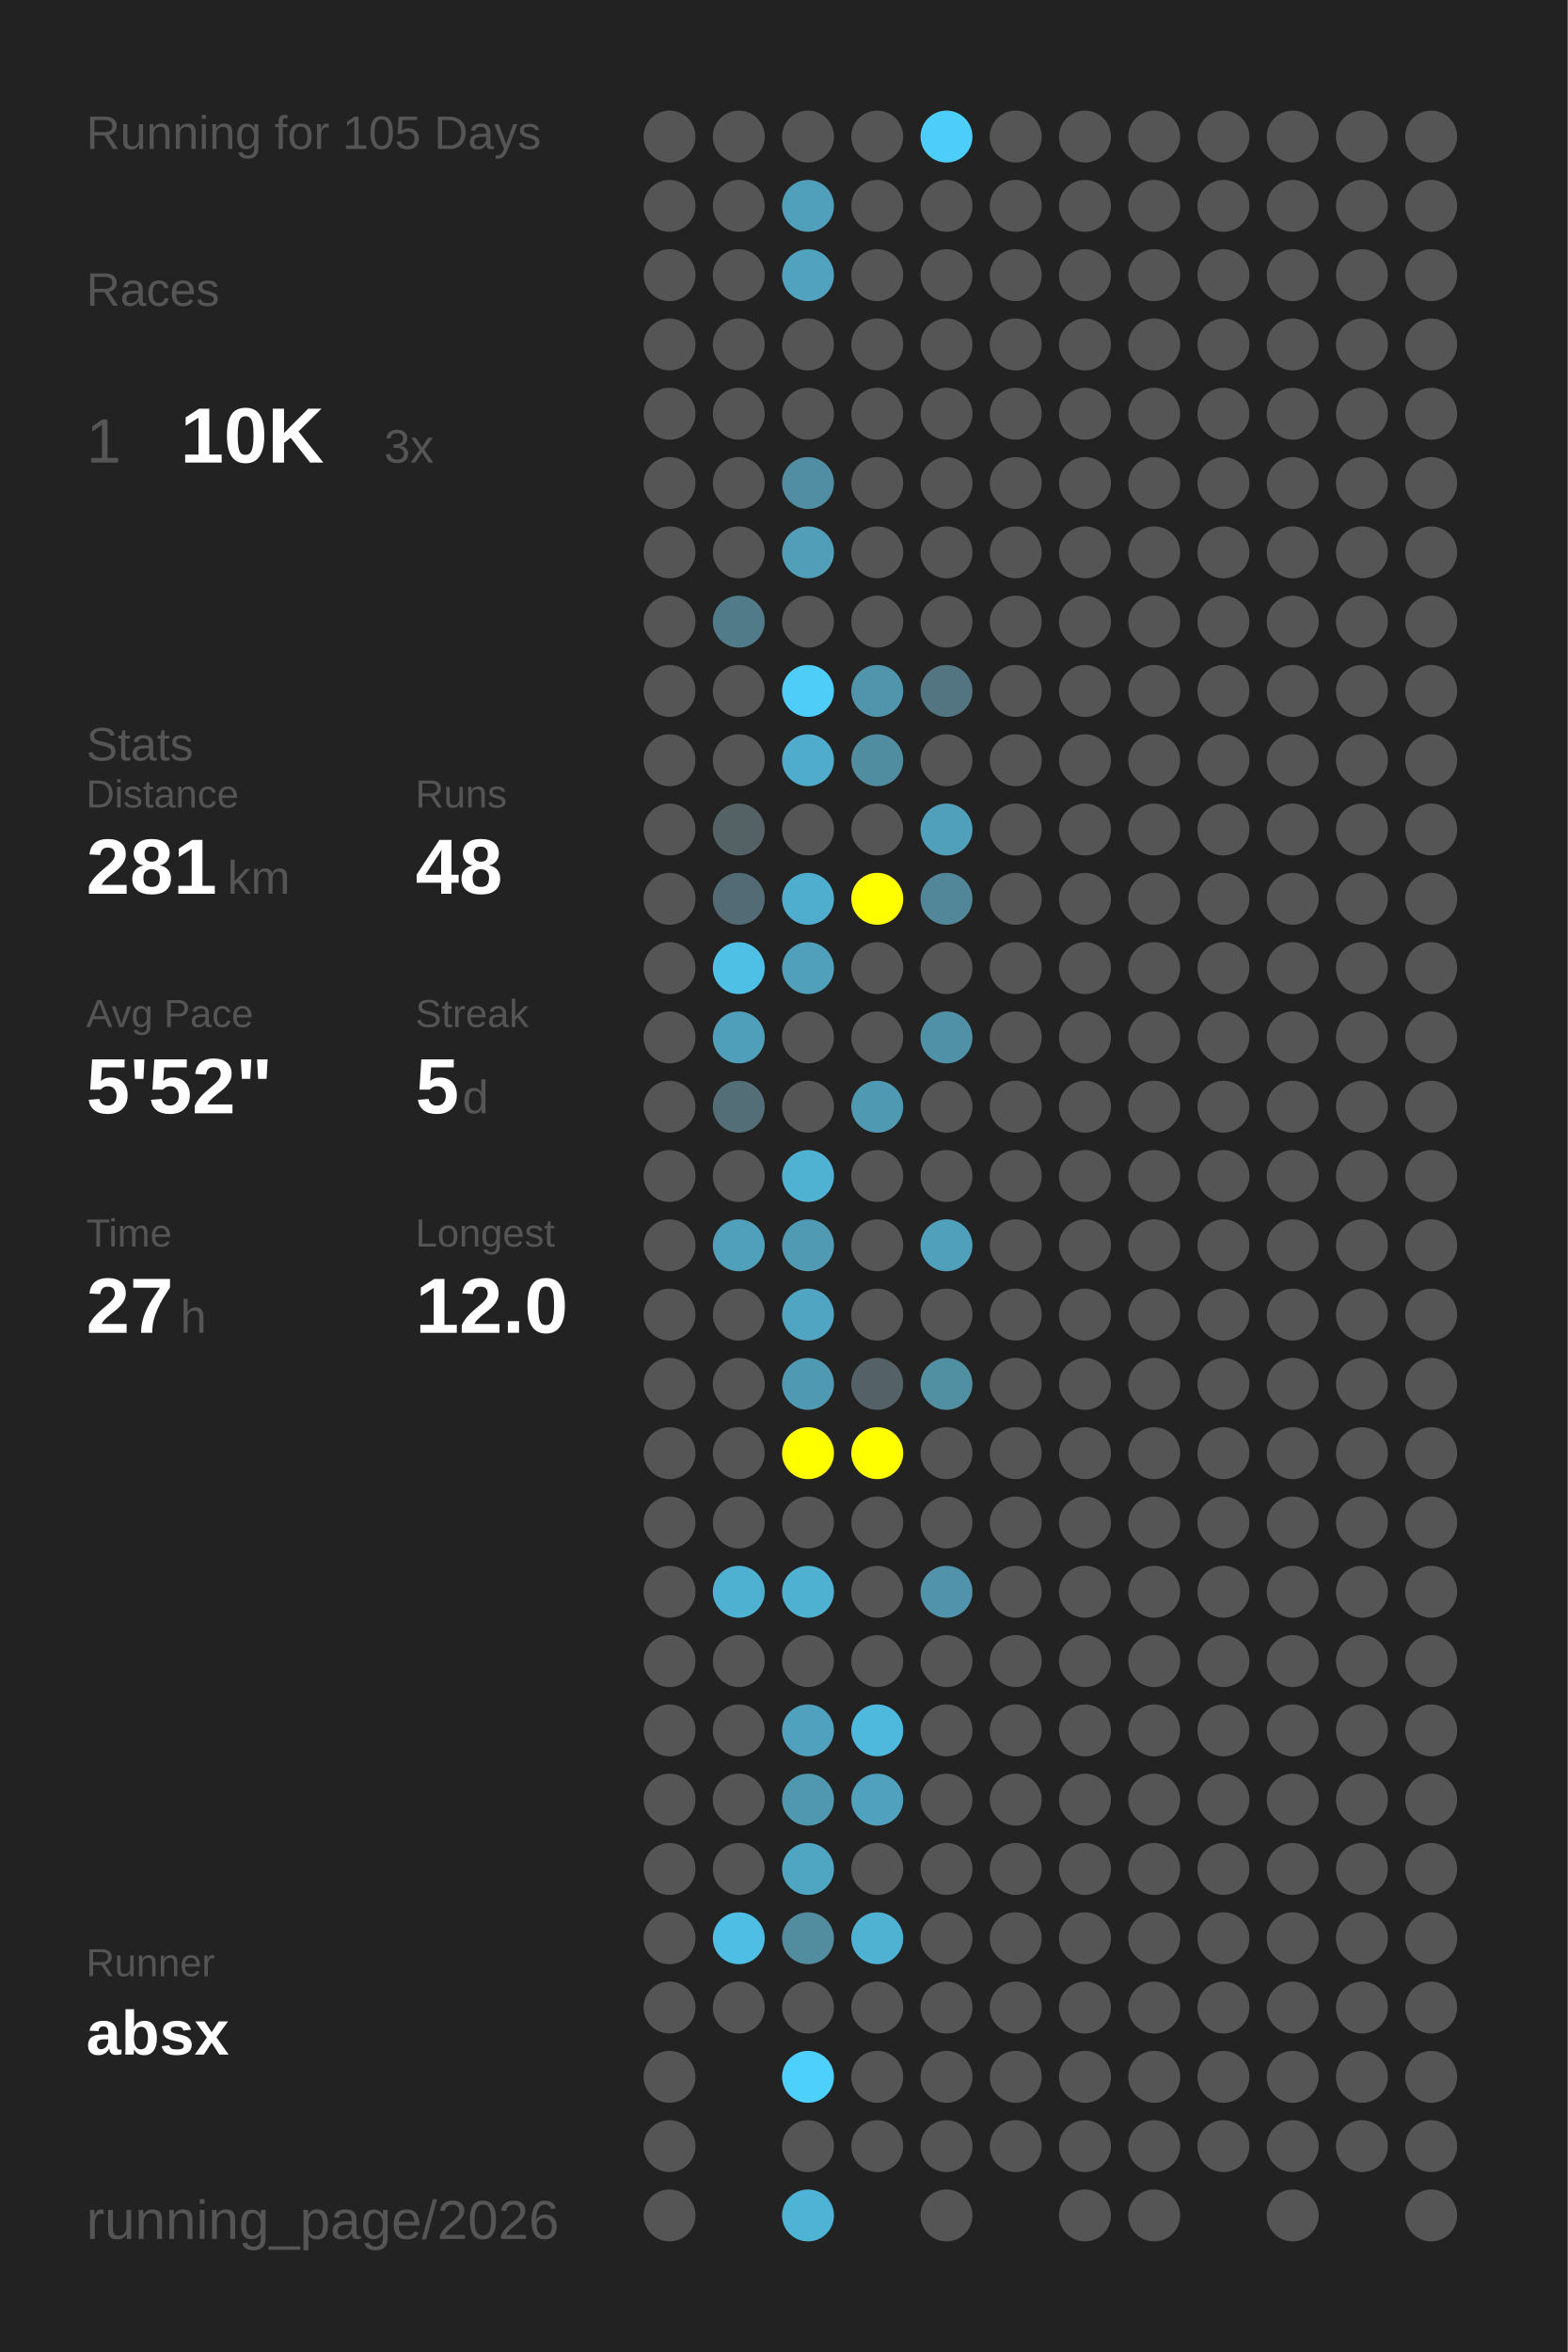
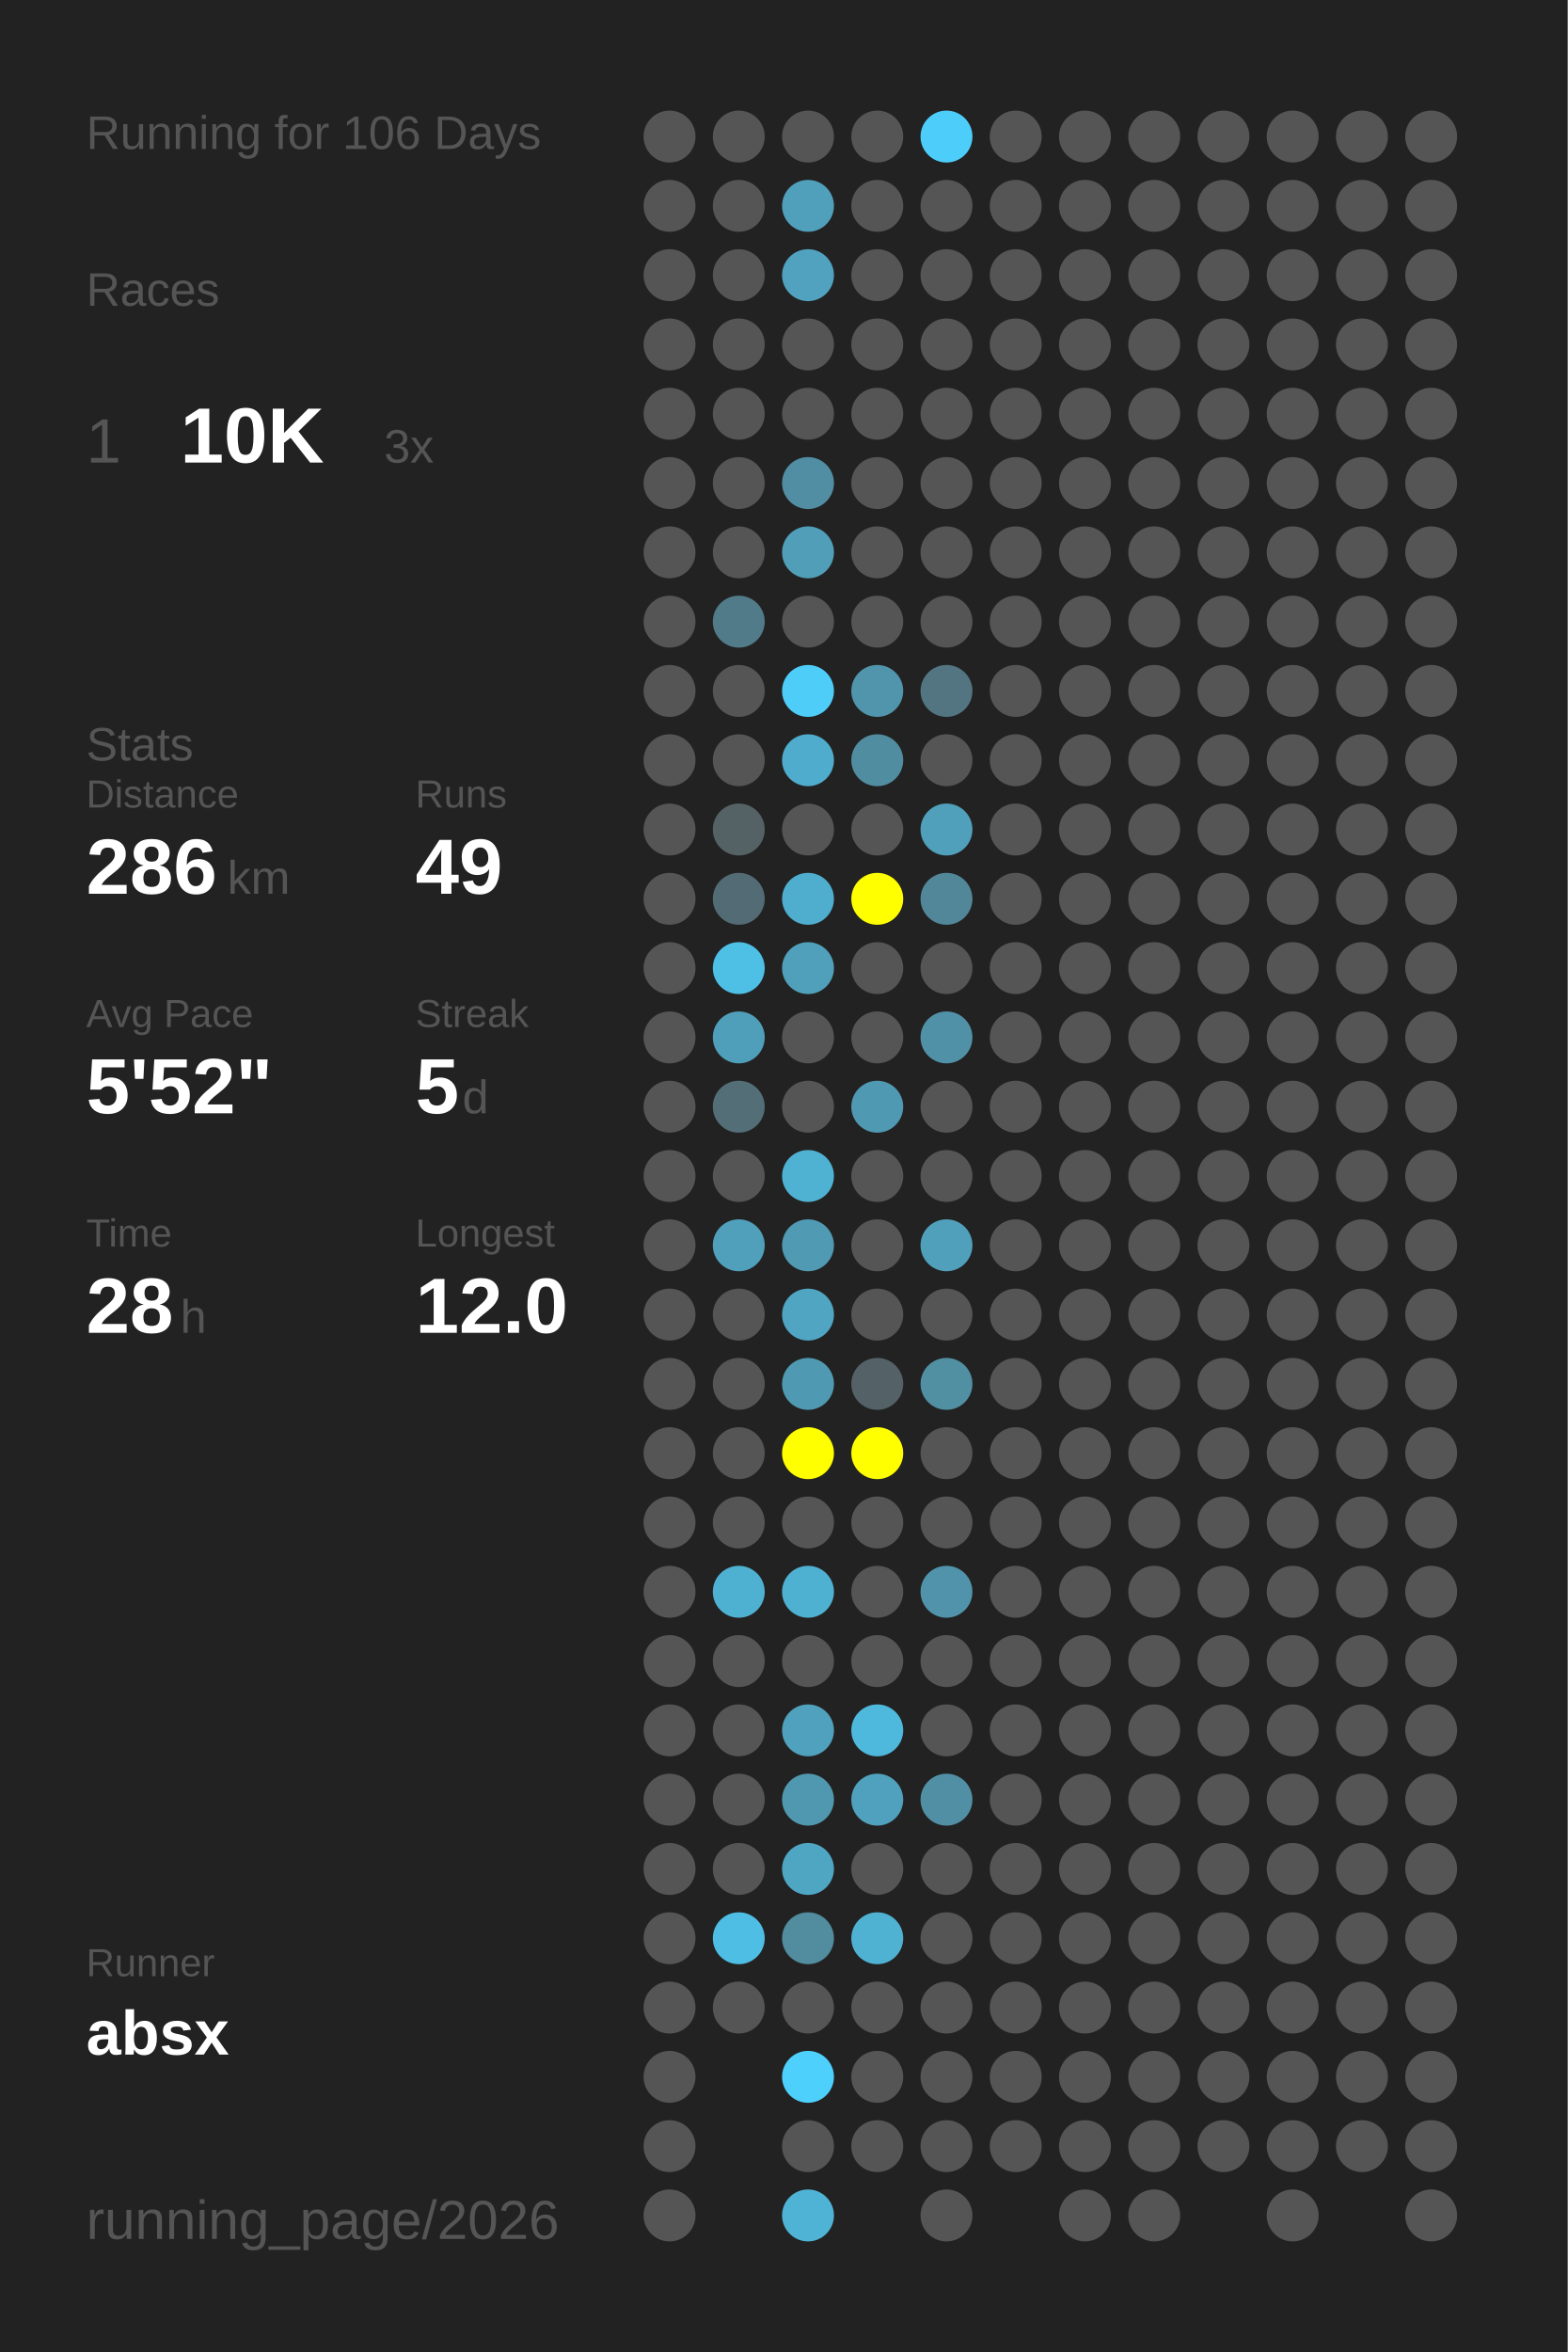
<svg xmlns="http://www.w3.org/2000/svg" baseProfile="full" height="300mm" version="1.1" viewBox="0,0,200,300" width="200mm">
  <defs />
  <rect fill="#222222" height="300" width="200" x="0" y="0" />
-   <text fill="#555555" style="font-size:6px; font-family:Arial;" x="11" y="19">Running for 105 Days</text>
+   <text fill="#555555" style="font-size:6px; font-family:Arial;" x="11" y="19">Running for 106 Days</text>
  <text fill="#555555" style="font-size:6px; font-family:Arial;" x="11" y="39">Races</text>
  <text fill="#555555" style="font-size:8px; font-family:Arial;" x="11" y="59">1</text>
  <text fill="#FFFFFF" style="font-size:10px; font-family:Arial; font-weight:bold;" x="23" y="59">10K</text>
  <text fill="#555555" style="font-size:6px; font-family:Arial;" x="49" y="59">3x</text>
  <text fill="#555555" style="font-size:6px; font-family:Arial;" x="11" y="97">Stats</text>
  <text fill="#555555" style="font-size:5px; font-family:Arial;" x="11" y="103">Distance</text>
-   <text fill="#FFFFFF" style="font-size:10px; font-family:Arial; font-weight:bold;" x="11" y="114">281</text>
+   <text fill="#FFFFFF" style="font-size:10px; font-family:Arial; font-weight:bold;" x="11" y="114">286</text>
  <text fill="#555555" style="font-size:6px; font-family:Arial;" x="29" y="114">km</text>
  <text fill="#555555" style="font-size:5px; font-family:Arial;" x="53" y="103">Runs</text>
-   <text fill="#FFFFFF" style="font-size:10px; font-family:Arial; font-weight:bold;" x="53" y="114">48</text>
+   <text fill="#FFFFFF" style="font-size:10px; font-family:Arial; font-weight:bold;" x="53" y="114">49</text>
  <text fill="#555555" style="font-size:5px; font-family:Arial;" x="11" y="131">Avg Pace</text>
  <text fill="#FFFFFF" style="font-size:10px; font-family:Arial; font-weight:bold;" x="11" y="142">5'52"</text>
  <text fill="#555555" style="font-size:5px; font-family:Arial;" x="53" y="131">Streak</text>
  <text fill="#FFFFFF" style="font-size:10px; font-family:Arial; font-weight:bold;" x="53" y="142">5</text>
  <text fill="#555555" style="font-size:6px; font-family:Arial;" x="59" y="142">d</text>
  <text fill="#555555" style="font-size:5px; font-family:Arial;" x="11" y="159">Time</text>
-   <text fill="#FFFFFF" style="font-size:10px; font-family:Arial; font-weight:bold;" x="11" y="170">27</text>
+   <text fill="#FFFFFF" style="font-size:10px; font-family:Arial; font-weight:bold;" x="11" y="170">28</text>
  <text fill="#555555" style="font-size:6px; font-family:Arial;" x="23" y="170">h</text>
  <text fill="#555555" style="font-size:5px; font-family:Arial;" x="53" y="159">Longest</text>
  <text fill="#FFFFFF" style="font-size:10px; font-family:Arial; font-weight:bold;" x="53" y="170">12.0</text>
  <text fill="#555555" style="font-size:5px; font-family:Arial;" x="11" y="252.065">Runner</text>
  <text fill="#FFFFFF" style="font-size:8px; font-family:Arial; font-weight:bold;" x="11" y="262.065">absx</text>
  <text fill="#555555" style="font-size:7px; font-family:Arial;" x="11" y="285.581">running_page/2026</text>
  <circle cx="85.417" cy="17.419" fill="#555555" r="3.312" />
  <circle cx="85.417" cy="26.258" fill="#555555" r="3.312" />
  <circle cx="85.417" cy="35.097" fill="#555555" r="3.312" />
  <circle cx="85.417" cy="43.935" fill="#555555" r="3.312" />
  <circle cx="85.417" cy="52.774" fill="#555555" r="3.312" />
  <circle cx="85.417" cy="61.613" fill="#555555" r="3.312" />
  <circle cx="85.417" cy="70.452" fill="#555555" r="3.312" />
  <circle cx="85.417" cy="79.29" fill="#555555" r="3.312" />
  <circle cx="85.417" cy="88.129" fill="#555555" r="3.312" />
  <circle cx="85.417" cy="96.968" fill="#555555" r="3.312" />
  <circle cx="85.417" cy="105.806" fill="#555555" r="3.312" />
  <circle cx="85.417" cy="114.645" fill="#555555" r="3.312" />
  <circle cx="85.417" cy="123.484" fill="#555555" r="3.312" />
  <circle cx="85.417" cy="132.323" fill="#555555" r="3.312" />
  <circle cx="85.417" cy="141.161" fill="#555555" r="3.312" />
  <circle cx="85.417" cy="150" fill="#555555" r="3.312" />
  <circle cx="85.417" cy="158.839" fill="#555555" r="3.312" />
  <circle cx="85.417" cy="167.677" fill="#555555" r="3.312" />
  <circle cx="85.417" cy="176.516" fill="#555555" r="3.312" />
  <circle cx="85.417" cy="185.355" fill="#555555" r="3.312" />
  <circle cx="85.417" cy="194.194" fill="#555555" r="3.312" />
  <circle cx="85.417" cy="203.032" fill="#555555" r="3.312" />
  <circle cx="85.417" cy="211.871" fill="#555555" r="3.312" />
  <circle cx="85.417" cy="220.71" fill="#555555" r="3.312" />
  <circle cx="85.417" cy="229.548" fill="#555555" r="3.312" />
  <circle cx="85.417" cy="238.387" fill="#555555" r="3.312" />
  <circle cx="85.417" cy="247.226" fill="#555555" r="3.312" />
  <circle cx="85.417" cy="256.065" fill="#555555" r="3.312" />
  <circle cx="85.417" cy="264.903" fill="#555555" r="3.312" />
  <circle cx="85.417" cy="273.742" fill="#555555" r="3.312" />
  <circle cx="85.417" cy="282.581" fill="#555555" r="3.312" />
  <circle cx="94.25" cy="17.419" fill="#555555" r="3.312" />
  <circle cx="94.25" cy="26.258" fill="#555555" r="3.312" />
  <circle cx="94.25" cy="35.097" fill="#555555" r="3.312" />
  <circle cx="94.25" cy="43.935" fill="#555555" r="3.312" />
  <circle cx="94.25" cy="52.774" fill="#555555" r="3.312" />
  <circle cx="94.25" cy="61.613" fill="#555555" r="3.312" />
  <circle cx="94.25" cy="70.452" fill="#555555" r="3.312" />
  <circle cx="94.25" cy="79.29" fill="#527b89" r="3.312" />
  <circle cx="94.25" cy="88.129" fill="#555555" r="3.312" />
  <circle cx="94.25" cy="96.968" fill="#555555" r="3.312" />
  <circle cx="94.25" cy="105.806" fill="#546266" r="3.312" />
  <circle cx="94.25" cy="114.645" fill="#536b74" r="3.312" />
  <circle cx="94.25" cy="123.484" fill="#4ebfe5" r="3.312" />
  <circle cx="94.25" cy="132.323" fill="#509fba" r="3.312" />
  <circle cx="94.25" cy="141.161" fill="#536e77" r="3.312" />
  <circle cx="94.25" cy="150" fill="#555555" r="3.312" />
  <circle cx="94.25" cy="158.839" fill="#50a0bb" r="3.312" />
  <circle cx="94.25" cy="167.677" fill="#555555" r="3.312" />
  <circle cx="94.25" cy="176.516" fill="#555555" r="3.312" />
  <circle cx="94.25" cy="185.355" fill="#555555" r="3.312" />
  <circle cx="94.25" cy="194.194" fill="#555555" r="3.312" />
  <circle cx="94.25" cy="203.032" fill="#4fb1d2" r="3.312" />
  <circle cx="94.25" cy="211.871" fill="#555555" r="3.312" />
  <circle cx="94.25" cy="220.71" fill="#555555" r="3.312" />
  <circle cx="94.25" cy="229.548" fill="#555555" r="3.312" />
  <circle cx="94.25" cy="238.387" fill="#555555" r="3.312" />
  <circle cx="94.25" cy="247.226" fill="#4ebee4" r="3.312" />
  <circle cx="94.25" cy="256.065" fill="#555555" r="3.312" />
  <circle cx="103.083" cy="17.419" fill="#555555" r="3.312" />
  <circle cx="103.083" cy="26.258" fill="#50a0bb" r="3.312" />
  <circle cx="103.083" cy="35.097" fill="#50a2bf" r="3.312" />
  <circle cx="103.083" cy="43.935" fill="#555555" r="3.312" />
  <circle cx="103.083" cy="52.774" fill="#555555" r="3.312" />
  <circle cx="103.083" cy="61.613" fill="#518ea3" r="3.312" />
  <circle cx="103.083" cy="70.452" fill="#509eb8" r="3.312" />
  <circle cx="103.083" cy="79.29" fill="#555555" r="3.312" />
  <circle cx="103.083" cy="88.129" fill="#4dcdf8" r="3.312" />
  <circle cx="103.083" cy="96.968" fill="#4faccc" r="3.312" />
  <circle cx="103.083" cy="105.806" fill="#555555" r="3.312" />
  <circle cx="103.083" cy="114.645" fill="#4fadcd" r="3.312" />
  <circle cx="103.083" cy="123.484" fill="#50a0bb" r="3.312" />
  <circle cx="103.083" cy="132.323" fill="#555555" r="3.312" />
  <circle cx="103.083" cy="141.161" fill="#555555" r="3.312" />
  <circle cx="103.083" cy="150" fill="#4fb2d3" r="3.312" />
  <circle cx="103.083" cy="158.839" fill="#509ab3" r="3.312" />
  <circle cx="103.083" cy="167.677" fill="#4fa5c2" r="3.312" />
  <circle cx="103.083" cy="176.516" fill="#5099b2" r="3.312" />
  <circle cx="103.083" cy="185.355" fill="#FFFF00" r="3.312" />
  <circle cx="103.083" cy="194.194" fill="#555555" r="3.312" />
  <circle cx="103.083" cy="203.032" fill="#4fb1d2" r="3.312" />
  <circle cx="103.083" cy="211.871" fill="#555555" r="3.312" />
  <circle cx="103.083" cy="220.71" fill="#50a1bd" r="3.312" />
  <circle cx="103.083" cy="229.548" fill="#5098b0" r="3.312" />
  <circle cx="103.083" cy="238.387" fill="#4fa6c3" r="3.312" />
  <circle cx="103.083" cy="247.226" fill="#518c9f" r="3.312" />
  <circle cx="103.083" cy="256.065" fill="#555555" r="3.312" />
  <circle cx="103.083" cy="264.903" fill="#4dd0fc" r="3.312" />
  <circle cx="103.083" cy="273.742" fill="#555555" r="3.312" />
  <circle cx="103.083" cy="282.581" fill="#4eb3d5" r="3.312" />
  <circle cx="111.917" cy="17.419" fill="#555555" r="3.312" />
  <circle cx="111.917" cy="26.258" fill="#555555" r="3.312" />
  <circle cx="111.917" cy="35.097" fill="#555555" r="3.312" />
  <circle cx="111.917" cy="43.935" fill="#555555" r="3.312" />
  <circle cx="111.917" cy="52.774" fill="#555555" r="3.312" />
  <circle cx="111.917" cy="61.613" fill="#555555" r="3.312" />
  <circle cx="111.917" cy="70.452" fill="#555555" r="3.312" />
  <circle cx="111.917" cy="79.29" fill="#555555" r="3.312" />
  <circle cx="111.917" cy="88.129" fill="#5095ac" r="3.312" />
  <circle cx="111.917" cy="96.968" fill="#518da1" r="3.312" />
  <circle cx="111.917" cy="105.806" fill="#555555" r="3.312" />
  <circle cx="111.917" cy="114.645" fill="#FFFF00" r="3.312" />
  <circle cx="111.917" cy="123.484" fill="#555555" r="3.312" />
  <circle cx="111.917" cy="132.323" fill="#555555" r="3.312" />
  <circle cx="111.917" cy="141.161" fill="#5099b2" r="3.312" />
  <circle cx="111.917" cy="150" fill="#555555" r="3.312" />
  <circle cx="111.917" cy="158.839" fill="#555555" r="3.312" />
  <circle cx="111.917" cy="167.677" fill="#555555" r="3.312" />
  <circle cx="111.917" cy="176.516" fill="#546166" r="3.312" />
  <circle cx="111.917" cy="185.355" fill="#FFFF00" r="3.312" />
  <circle cx="111.917" cy="194.194" fill="#555555" r="3.312" />
  <circle cx="111.917" cy="203.032" fill="#555555" r="3.312" />
  <circle cx="111.917" cy="211.871" fill="#555555" r="3.312" />
  <circle cx="111.917" cy="220.71" fill="#4eb9dd" r="3.312" />
  <circle cx="111.917" cy="229.548" fill="#50a1bd" r="3.312" />
  <circle cx="111.917" cy="238.387" fill="#555555" r="3.312" />
  <circle cx="111.917" cy="247.226" fill="#4fb2d3" r="3.312" />
  <circle cx="111.917" cy="256.065" fill="#555555" r="3.312" />
  <circle cx="111.917" cy="264.903" fill="#555555" r="3.312" />
  <circle cx="111.917" cy="273.742" fill="#555555" r="3.312" />
  <circle cx="120.75" cy="17.419" fill="#4dcefa" r="3.312" />
  <circle cx="120.75" cy="26.258" fill="#555555" r="3.312" />
  <circle cx="120.75" cy="35.097" fill="#555555" r="3.312" />
  <circle cx="120.75" cy="43.935" fill="#555555" r="3.312" />
  <circle cx="120.75" cy="52.774" fill="#555555" r="3.312" />
  <circle cx="120.75" cy="61.613" fill="#555555" r="3.312" />
  <circle cx="120.75" cy="70.452" fill="#555555" r="3.312" />
  <circle cx="120.75" cy="79.29" fill="#555555" r="3.312" />
  <circle cx="120.75" cy="88.129" fill="#527581" r="3.312" />
  <circle cx="120.75" cy="96.968" fill="#555555" r="3.312" />
  <circle cx="120.75" cy="105.806" fill="#50a0bb" r="3.312" />
  <circle cx="120.75" cy="114.645" fill="#518799" r="3.312" />
  <circle cx="120.75" cy="123.484" fill="#555555" r="3.312" />
  <circle cx="120.75" cy="132.323" fill="#5191a7" r="3.312" />
  <circle cx="120.75" cy="141.161" fill="#555555" r="3.312" />
  <circle cx="120.75" cy="150" fill="#555555" r="3.312" />
  <circle cx="120.75" cy="158.839" fill="#50a0bb" r="3.312" />
  <circle cx="120.75" cy="167.677" fill="#555555" r="3.312" />
  <circle cx="120.75" cy="176.516" fill="#518fa3" r="3.312" />
  <circle cx="120.75" cy="185.355" fill="#555555" r="3.312" />
  <circle cx="120.75" cy="194.194" fill="#555555" r="3.312" />
  <circle cx="120.75" cy="203.032" fill="#5093aa" r="3.312" />
  <circle cx="120.75" cy="211.871" fill="#555555" r="3.312" />
  <circle cx="120.75" cy="220.71" fill="#555555" r="3.312" />
-   <circle cx="120.75" cy="229.548" fill="#555555" r="3.312" />
+   <circle cx="120.75" cy="229.548" fill="#518fa4" r="3.312" />
  <circle cx="120.75" cy="238.387" fill="#555555" r="3.312" />
  <circle cx="120.75" cy="247.226" fill="#555555" r="3.312" />
  <circle cx="120.75" cy="256.065" fill="#555555" r="3.312" />
  <circle cx="120.75" cy="264.903" fill="#555555" r="3.312" />
  <circle cx="120.75" cy="273.742" fill="#555555" r="3.312" />
  <circle cx="120.75" cy="282.581" fill="#555555" r="3.312" />
  <circle cx="129.583" cy="17.419" fill="#555555" r="3.312" />
  <circle cx="129.583" cy="26.258" fill="#555555" r="3.312" />
  <circle cx="129.583" cy="35.097" fill="#555555" r="3.312" />
  <circle cx="129.583" cy="43.935" fill="#555555" r="3.312" />
  <circle cx="129.583" cy="52.774" fill="#555555" r="3.312" />
  <circle cx="129.583" cy="61.613" fill="#555555" r="3.312" />
  <circle cx="129.583" cy="70.452" fill="#555555" r="3.312" />
  <circle cx="129.583" cy="79.29" fill="#555555" r="3.312" />
  <circle cx="129.583" cy="88.129" fill="#555555" r="3.312" />
  <circle cx="129.583" cy="96.968" fill="#555555" r="3.312" />
  <circle cx="129.583" cy="105.806" fill="#555555" r="3.312" />
  <circle cx="129.583" cy="114.645" fill="#555555" r="3.312" />
  <circle cx="129.583" cy="123.484" fill="#555555" r="3.312" />
  <circle cx="129.583" cy="132.323" fill="#555555" r="3.312" />
  <circle cx="129.583" cy="141.161" fill="#555555" r="3.312" />
  <circle cx="129.583" cy="150" fill="#555555" r="3.312" />
  <circle cx="129.583" cy="158.839" fill="#555555" r="3.312" />
  <circle cx="129.583" cy="167.677" fill="#555555" r="3.312" />
  <circle cx="129.583" cy="176.516" fill="#555555" r="3.312" />
  <circle cx="129.583" cy="185.355" fill="#555555" r="3.312" />
  <circle cx="129.583" cy="194.194" fill="#555555" r="3.312" />
  <circle cx="129.583" cy="203.032" fill="#555555" r="3.312" />
  <circle cx="129.583" cy="211.871" fill="#555555" r="3.312" />
  <circle cx="129.583" cy="220.71" fill="#555555" r="3.312" />
  <circle cx="129.583" cy="229.548" fill="#555555" r="3.312" />
  <circle cx="129.583" cy="238.387" fill="#555555" r="3.312" />
  <circle cx="129.583" cy="247.226" fill="#555555" r="3.312" />
  <circle cx="129.583" cy="256.065" fill="#555555" r="3.312" />
  <circle cx="129.583" cy="264.903" fill="#555555" r="3.312" />
  <circle cx="129.583" cy="273.742" fill="#555555" r="3.312" />
  <circle cx="138.417" cy="17.419" fill="#555555" r="3.312" />
  <circle cx="138.417" cy="26.258" fill="#555555" r="3.312" />
  <circle cx="138.417" cy="35.097" fill="#555555" r="3.312" />
  <circle cx="138.417" cy="43.935" fill="#555555" r="3.312" />
  <circle cx="138.417" cy="52.774" fill="#555555" r="3.312" />
  <circle cx="138.417" cy="61.613" fill="#555555" r="3.312" />
  <circle cx="138.417" cy="70.452" fill="#555555" r="3.312" />
  <circle cx="138.417" cy="79.29" fill="#555555" r="3.312" />
  <circle cx="138.417" cy="88.129" fill="#555555" r="3.312" />
  <circle cx="138.417" cy="96.968" fill="#555555" r="3.312" />
  <circle cx="138.417" cy="105.806" fill="#555555" r="3.312" />
  <circle cx="138.417" cy="114.645" fill="#555555" r="3.312" />
  <circle cx="138.417" cy="123.484" fill="#555555" r="3.312" />
  <circle cx="138.417" cy="132.323" fill="#555555" r="3.312" />
  <circle cx="138.417" cy="141.161" fill="#555555" r="3.312" />
  <circle cx="138.417" cy="150" fill="#555555" r="3.312" />
  <circle cx="138.417" cy="158.839" fill="#555555" r="3.312" />
  <circle cx="138.417" cy="167.677" fill="#555555" r="3.312" />
  <circle cx="138.417" cy="176.516" fill="#555555" r="3.312" />
  <circle cx="138.417" cy="185.355" fill="#555555" r="3.312" />
  <circle cx="138.417" cy="194.194" fill="#555555" r="3.312" />
  <circle cx="138.417" cy="203.032" fill="#555555" r="3.312" />
  <circle cx="138.417" cy="211.871" fill="#555555" r="3.312" />
  <circle cx="138.417" cy="220.71" fill="#555555" r="3.312" />
  <circle cx="138.417" cy="229.548" fill="#555555" r="3.312" />
  <circle cx="138.417" cy="238.387" fill="#555555" r="3.312" />
  <circle cx="138.417" cy="247.226" fill="#555555" r="3.312" />
  <circle cx="138.417" cy="256.065" fill="#555555" r="3.312" />
  <circle cx="138.417" cy="264.903" fill="#555555" r="3.312" />
  <circle cx="138.417" cy="273.742" fill="#555555" r="3.312" />
  <circle cx="138.417" cy="282.581" fill="#555555" r="3.312" />
  <circle cx="147.25" cy="17.419" fill="#555555" r="3.312" />
  <circle cx="147.25" cy="26.258" fill="#555555" r="3.312" />
  <circle cx="147.25" cy="35.097" fill="#555555" r="3.312" />
  <circle cx="147.25" cy="43.935" fill="#555555" r="3.312" />
  <circle cx="147.25" cy="52.774" fill="#555555" r="3.312" />
  <circle cx="147.25" cy="61.613" fill="#555555" r="3.312" />
  <circle cx="147.25" cy="70.452" fill="#555555" r="3.312" />
  <circle cx="147.25" cy="79.29" fill="#555555" r="3.312" />
  <circle cx="147.25" cy="88.129" fill="#555555" r="3.312" />
  <circle cx="147.25" cy="96.968" fill="#555555" r="3.312" />
  <circle cx="147.25" cy="105.806" fill="#555555" r="3.312" />
  <circle cx="147.25" cy="114.645" fill="#555555" r="3.312" />
  <circle cx="147.25" cy="123.484" fill="#555555" r="3.312" />
  <circle cx="147.25" cy="132.323" fill="#555555" r="3.312" />
  <circle cx="147.25" cy="141.161" fill="#555555" r="3.312" />
  <circle cx="147.25" cy="150" fill="#555555" r="3.312" />
  <circle cx="147.25" cy="158.839" fill="#555555" r="3.312" />
  <circle cx="147.25" cy="167.677" fill="#555555" r="3.312" />
  <circle cx="147.25" cy="176.516" fill="#555555" r="3.312" />
  <circle cx="147.25" cy="185.355" fill="#555555" r="3.312" />
  <circle cx="147.25" cy="194.194" fill="#555555" r="3.312" />
  <circle cx="147.25" cy="203.032" fill="#555555" r="3.312" />
  <circle cx="147.25" cy="211.871" fill="#555555" r="3.312" />
  <circle cx="147.25" cy="220.71" fill="#555555" r="3.312" />
  <circle cx="147.25" cy="229.548" fill="#555555" r="3.312" />
  <circle cx="147.25" cy="238.387" fill="#555555" r="3.312" />
  <circle cx="147.25" cy="247.226" fill="#555555" r="3.312" />
  <circle cx="147.25" cy="256.065" fill="#555555" r="3.312" />
  <circle cx="147.25" cy="264.903" fill="#555555" r="3.312" />
  <circle cx="147.25" cy="273.742" fill="#555555" r="3.312" />
  <circle cx="147.25" cy="282.581" fill="#555555" r="3.312" />
  <circle cx="156.083" cy="17.419" fill="#555555" r="3.312" />
  <circle cx="156.083" cy="26.258" fill="#555555" r="3.312" />
  <circle cx="156.083" cy="35.097" fill="#555555" r="3.312" />
  <circle cx="156.083" cy="43.935" fill="#555555" r="3.312" />
  <circle cx="156.083" cy="52.774" fill="#555555" r="3.312" />
  <circle cx="156.083" cy="61.613" fill="#555555" r="3.312" />
  <circle cx="156.083" cy="70.452" fill="#555555" r="3.312" />
  <circle cx="156.083" cy="79.29" fill="#555555" r="3.312" />
  <circle cx="156.083" cy="88.129" fill="#555555" r="3.312" />
  <circle cx="156.083" cy="96.968" fill="#555555" r="3.312" />
  <circle cx="156.083" cy="105.806" fill="#555555" r="3.312" />
  <circle cx="156.083" cy="114.645" fill="#555555" r="3.312" />
  <circle cx="156.083" cy="123.484" fill="#555555" r="3.312" />
  <circle cx="156.083" cy="132.323" fill="#555555" r="3.312" />
  <circle cx="156.083" cy="141.161" fill="#555555" r="3.312" />
  <circle cx="156.083" cy="150" fill="#555555" r="3.312" />
  <circle cx="156.083" cy="158.839" fill="#555555" r="3.312" />
  <circle cx="156.083" cy="167.677" fill="#555555" r="3.312" />
  <circle cx="156.083" cy="176.516" fill="#555555" r="3.312" />
  <circle cx="156.083" cy="185.355" fill="#555555" r="3.312" />
  <circle cx="156.083" cy="194.194" fill="#555555" r="3.312" />
  <circle cx="156.083" cy="203.032" fill="#555555" r="3.312" />
  <circle cx="156.083" cy="211.871" fill="#555555" r="3.312" />
  <circle cx="156.083" cy="220.71" fill="#555555" r="3.312" />
  <circle cx="156.083" cy="229.548" fill="#555555" r="3.312" />
  <circle cx="156.083" cy="238.387" fill="#555555" r="3.312" />
  <circle cx="156.083" cy="247.226" fill="#555555" r="3.312" />
  <circle cx="156.083" cy="256.065" fill="#555555" r="3.312" />
  <circle cx="156.083" cy="264.903" fill="#555555" r="3.312" />
  <circle cx="156.083" cy="273.742" fill="#555555" r="3.312" />
  <circle cx="164.917" cy="17.419" fill="#555555" r="3.312" />
  <circle cx="164.917" cy="26.258" fill="#555555" r="3.312" />
  <circle cx="164.917" cy="35.097" fill="#555555" r="3.312" />
  <circle cx="164.917" cy="43.935" fill="#555555" r="3.312" />
  <circle cx="164.917" cy="52.774" fill="#555555" r="3.312" />
  <circle cx="164.917" cy="61.613" fill="#555555" r="3.312" />
  <circle cx="164.917" cy="70.452" fill="#555555" r="3.312" />
  <circle cx="164.917" cy="79.29" fill="#555555" r="3.312" />
  <circle cx="164.917" cy="88.129" fill="#555555" r="3.312" />
  <circle cx="164.917" cy="96.968" fill="#555555" r="3.312" />
  <circle cx="164.917" cy="105.806" fill="#555555" r="3.312" />
  <circle cx="164.917" cy="114.645" fill="#555555" r="3.312" />
  <circle cx="164.917" cy="123.484" fill="#555555" r="3.312" />
  <circle cx="164.917" cy="132.323" fill="#555555" r="3.312" />
  <circle cx="164.917" cy="141.161" fill="#555555" r="3.312" />
  <circle cx="164.917" cy="150" fill="#555555" r="3.312" />
  <circle cx="164.917" cy="158.839" fill="#555555" r="3.312" />
  <circle cx="164.917" cy="167.677" fill="#555555" r="3.312" />
  <circle cx="164.917" cy="176.516" fill="#555555" r="3.312" />
  <circle cx="164.917" cy="185.355" fill="#555555" r="3.312" />
  <circle cx="164.917" cy="194.194" fill="#555555" r="3.312" />
  <circle cx="164.917" cy="203.032" fill="#555555" r="3.312" />
  <circle cx="164.917" cy="211.871" fill="#555555" r="3.312" />
  <circle cx="164.917" cy="220.71" fill="#555555" r="3.312" />
  <circle cx="164.917" cy="229.548" fill="#555555" r="3.312" />
  <circle cx="164.917" cy="238.387" fill="#555555" r="3.312" />
  <circle cx="164.917" cy="247.226" fill="#555555" r="3.312" />
  <circle cx="164.917" cy="256.065" fill="#555555" r="3.312" />
  <circle cx="164.917" cy="264.903" fill="#555555" r="3.312" />
  <circle cx="164.917" cy="273.742" fill="#555555" r="3.312" />
  <circle cx="164.917" cy="282.581" fill="#555555" r="3.312" />
  <circle cx="173.75" cy="17.419" fill="#555555" r="3.312" />
  <circle cx="173.75" cy="26.258" fill="#555555" r="3.312" />
  <circle cx="173.75" cy="35.097" fill="#555555" r="3.312" />
  <circle cx="173.75" cy="43.935" fill="#555555" r="3.312" />
  <circle cx="173.75" cy="52.774" fill="#555555" r="3.312" />
  <circle cx="173.75" cy="61.613" fill="#555555" r="3.312" />
  <circle cx="173.75" cy="70.452" fill="#555555" r="3.312" />
  <circle cx="173.75" cy="79.29" fill="#555555" r="3.312" />
  <circle cx="173.75" cy="88.129" fill="#555555" r="3.312" />
  <circle cx="173.75" cy="96.968" fill="#555555" r="3.312" />
  <circle cx="173.75" cy="105.806" fill="#555555" r="3.312" />
  <circle cx="173.75" cy="114.645" fill="#555555" r="3.312" />
  <circle cx="173.75" cy="123.484" fill="#555555" r="3.312" />
  <circle cx="173.75" cy="132.323" fill="#555555" r="3.312" />
  <circle cx="173.75" cy="141.161" fill="#555555" r="3.312" />
  <circle cx="173.75" cy="150" fill="#555555" r="3.312" />
  <circle cx="173.75" cy="158.839" fill="#555555" r="3.312" />
  <circle cx="173.75" cy="167.677" fill="#555555" r="3.312" />
  <circle cx="173.75" cy="176.516" fill="#555555" r="3.312" />
  <circle cx="173.75" cy="185.355" fill="#555555" r="3.312" />
  <circle cx="173.75" cy="194.194" fill="#555555" r="3.312" />
  <circle cx="173.75" cy="203.032" fill="#555555" r="3.312" />
  <circle cx="173.75" cy="211.871" fill="#555555" r="3.312" />
  <circle cx="173.75" cy="220.71" fill="#555555" r="3.312" />
  <circle cx="173.75" cy="229.548" fill="#555555" r="3.312" />
  <circle cx="173.75" cy="238.387" fill="#555555" r="3.312" />
  <circle cx="173.75" cy="247.226" fill="#555555" r="3.312" />
  <circle cx="173.75" cy="256.065" fill="#555555" r="3.312" />
  <circle cx="173.75" cy="264.903" fill="#555555" r="3.312" />
  <circle cx="173.75" cy="273.742" fill="#555555" r="3.312" />
  <circle cx="182.583" cy="17.419" fill="#555555" r="3.312" />
  <circle cx="182.583" cy="26.258" fill="#555555" r="3.312" />
  <circle cx="182.583" cy="35.097" fill="#555555" r="3.312" />
  <circle cx="182.583" cy="43.935" fill="#555555" r="3.312" />
  <circle cx="182.583" cy="52.774" fill="#555555" r="3.312" />
  <circle cx="182.583" cy="61.613" fill="#555555" r="3.312" />
  <circle cx="182.583" cy="70.452" fill="#555555" r="3.312" />
  <circle cx="182.583" cy="79.29" fill="#555555" r="3.312" />
  <circle cx="182.583" cy="88.129" fill="#555555" r="3.312" />
  <circle cx="182.583" cy="96.968" fill="#555555" r="3.312" />
  <circle cx="182.583" cy="105.806" fill="#555555" r="3.312" />
  <circle cx="182.583" cy="114.645" fill="#555555" r="3.312" />
  <circle cx="182.583" cy="123.484" fill="#555555" r="3.312" />
  <circle cx="182.583" cy="132.323" fill="#555555" r="3.312" />
  <circle cx="182.583" cy="141.161" fill="#555555" r="3.312" />
  <circle cx="182.583" cy="150" fill="#555555" r="3.312" />
  <circle cx="182.583" cy="158.839" fill="#555555" r="3.312" />
  <circle cx="182.583" cy="167.677" fill="#555555" r="3.312" />
  <circle cx="182.583" cy="176.516" fill="#555555" r="3.312" />
  <circle cx="182.583" cy="185.355" fill="#555555" r="3.312" />
  <circle cx="182.583" cy="194.194" fill="#555555" r="3.312" />
  <circle cx="182.583" cy="203.032" fill="#555555" r="3.312" />
  <circle cx="182.583" cy="211.871" fill="#555555" r="3.312" />
  <circle cx="182.583" cy="220.71" fill="#555555" r="3.312" />
  <circle cx="182.583" cy="229.548" fill="#555555" r="3.312" />
  <circle cx="182.583" cy="238.387" fill="#555555" r="3.312" />
  <circle cx="182.583" cy="247.226" fill="#555555" r="3.312" />
  <circle cx="182.583" cy="256.065" fill="#555555" r="3.312" />
  <circle cx="182.583" cy="264.903" fill="#555555" r="3.312" />
  <circle cx="182.583" cy="273.742" fill="#555555" r="3.312" />
  <circle cx="182.583" cy="282.581" fill="#555555" r="3.312" />
</svg>
